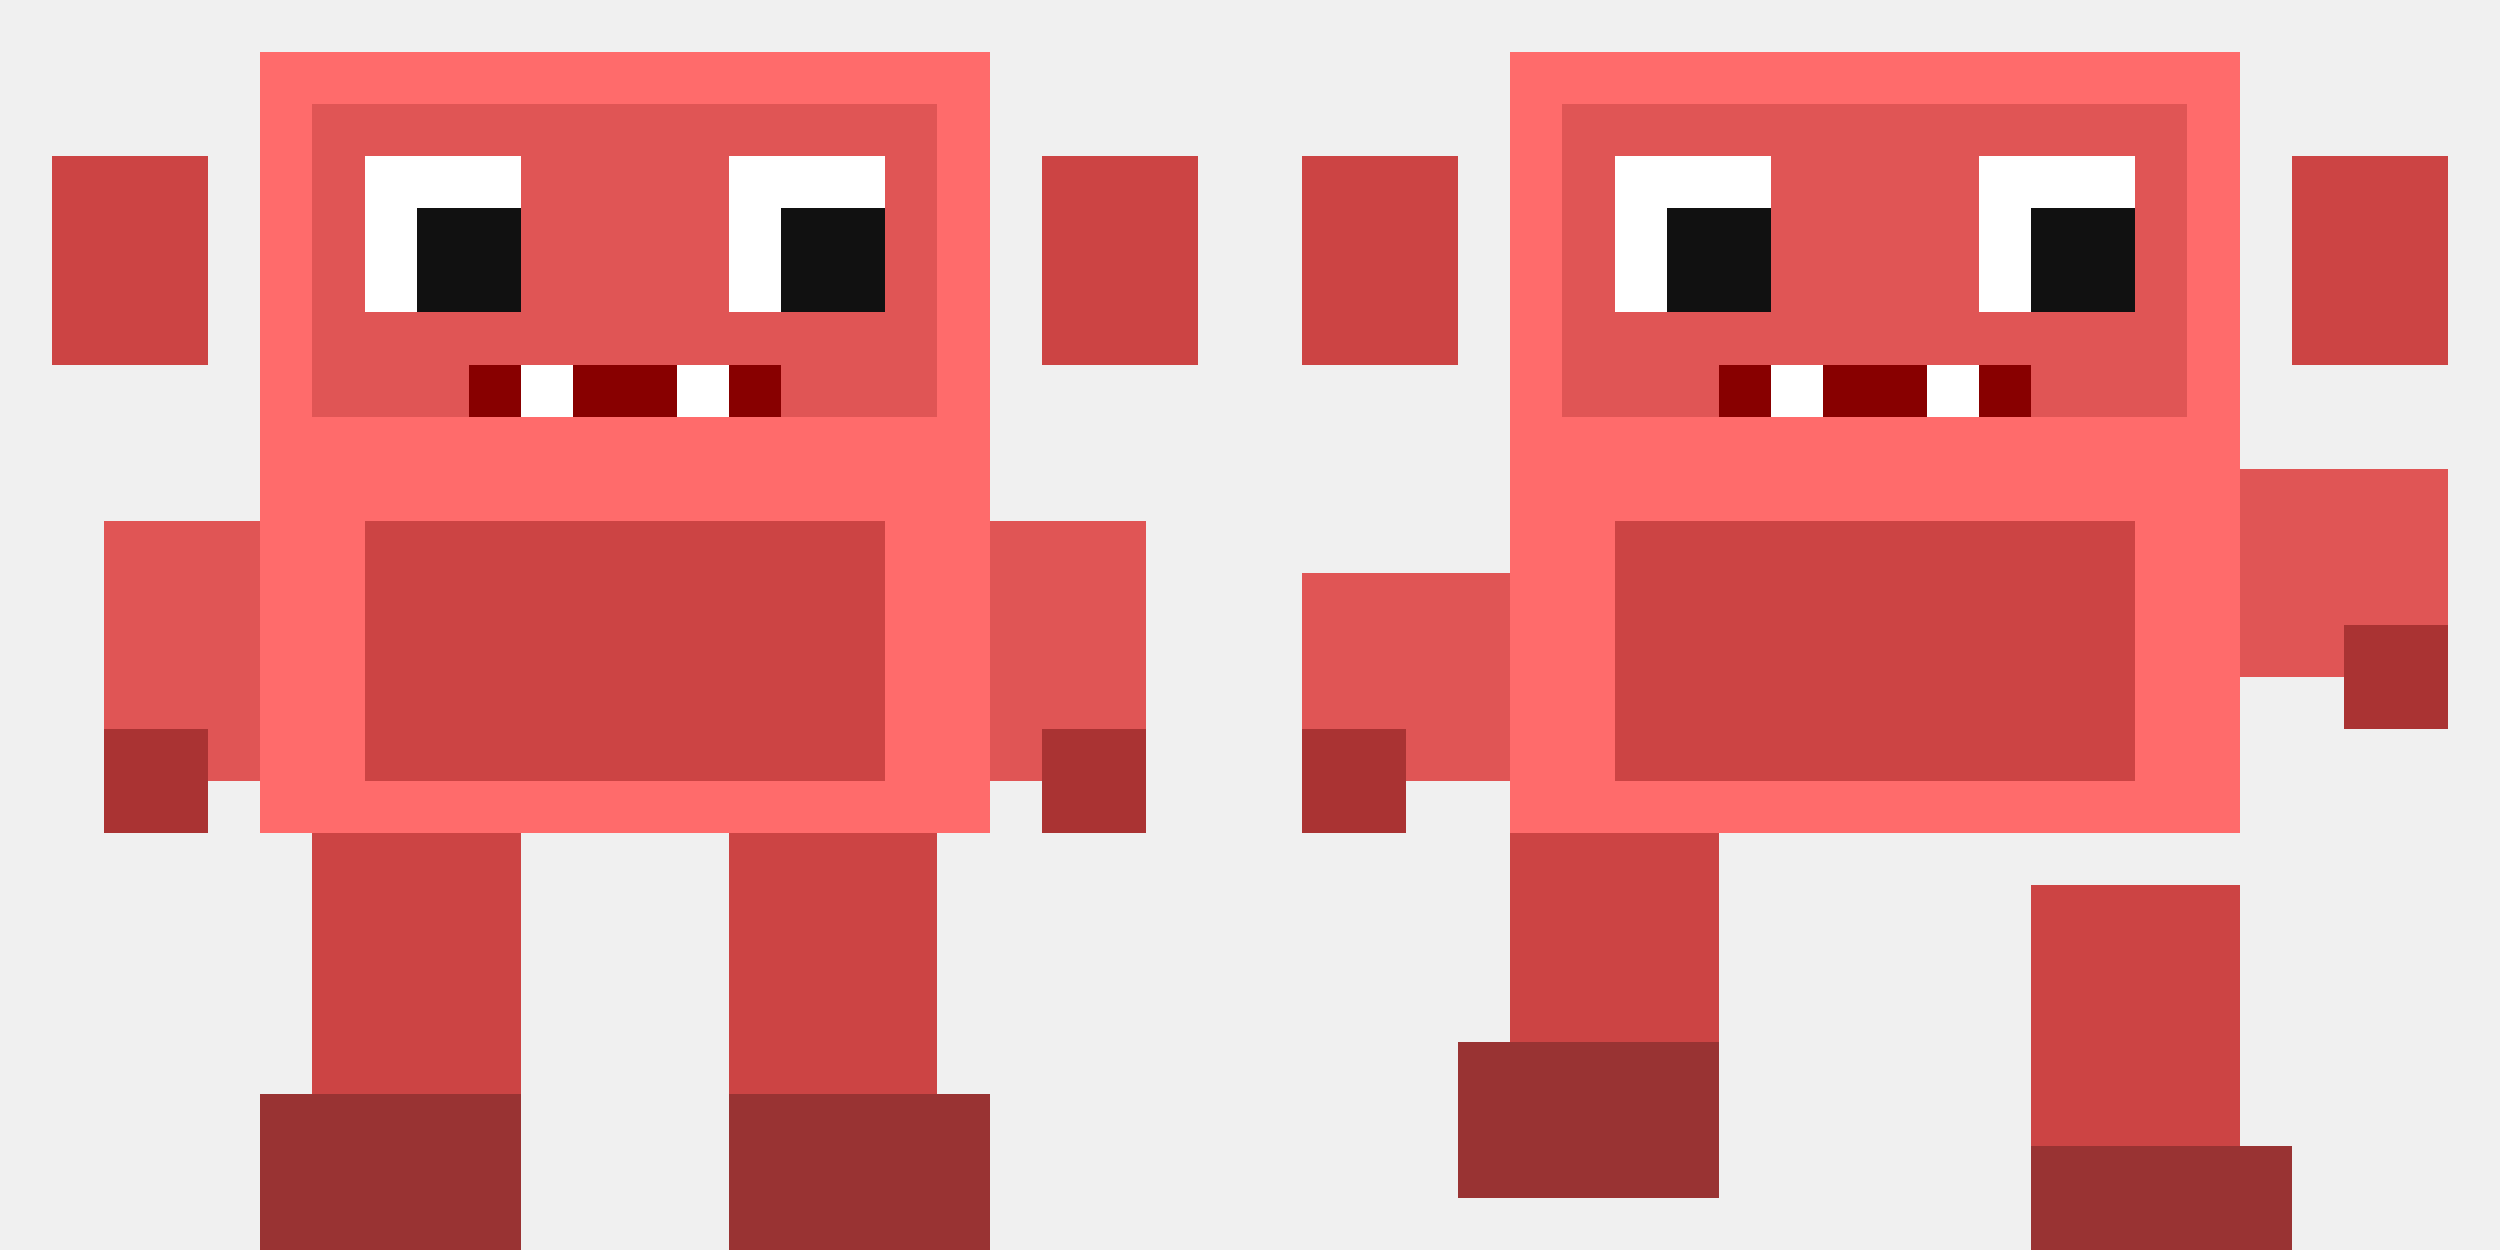
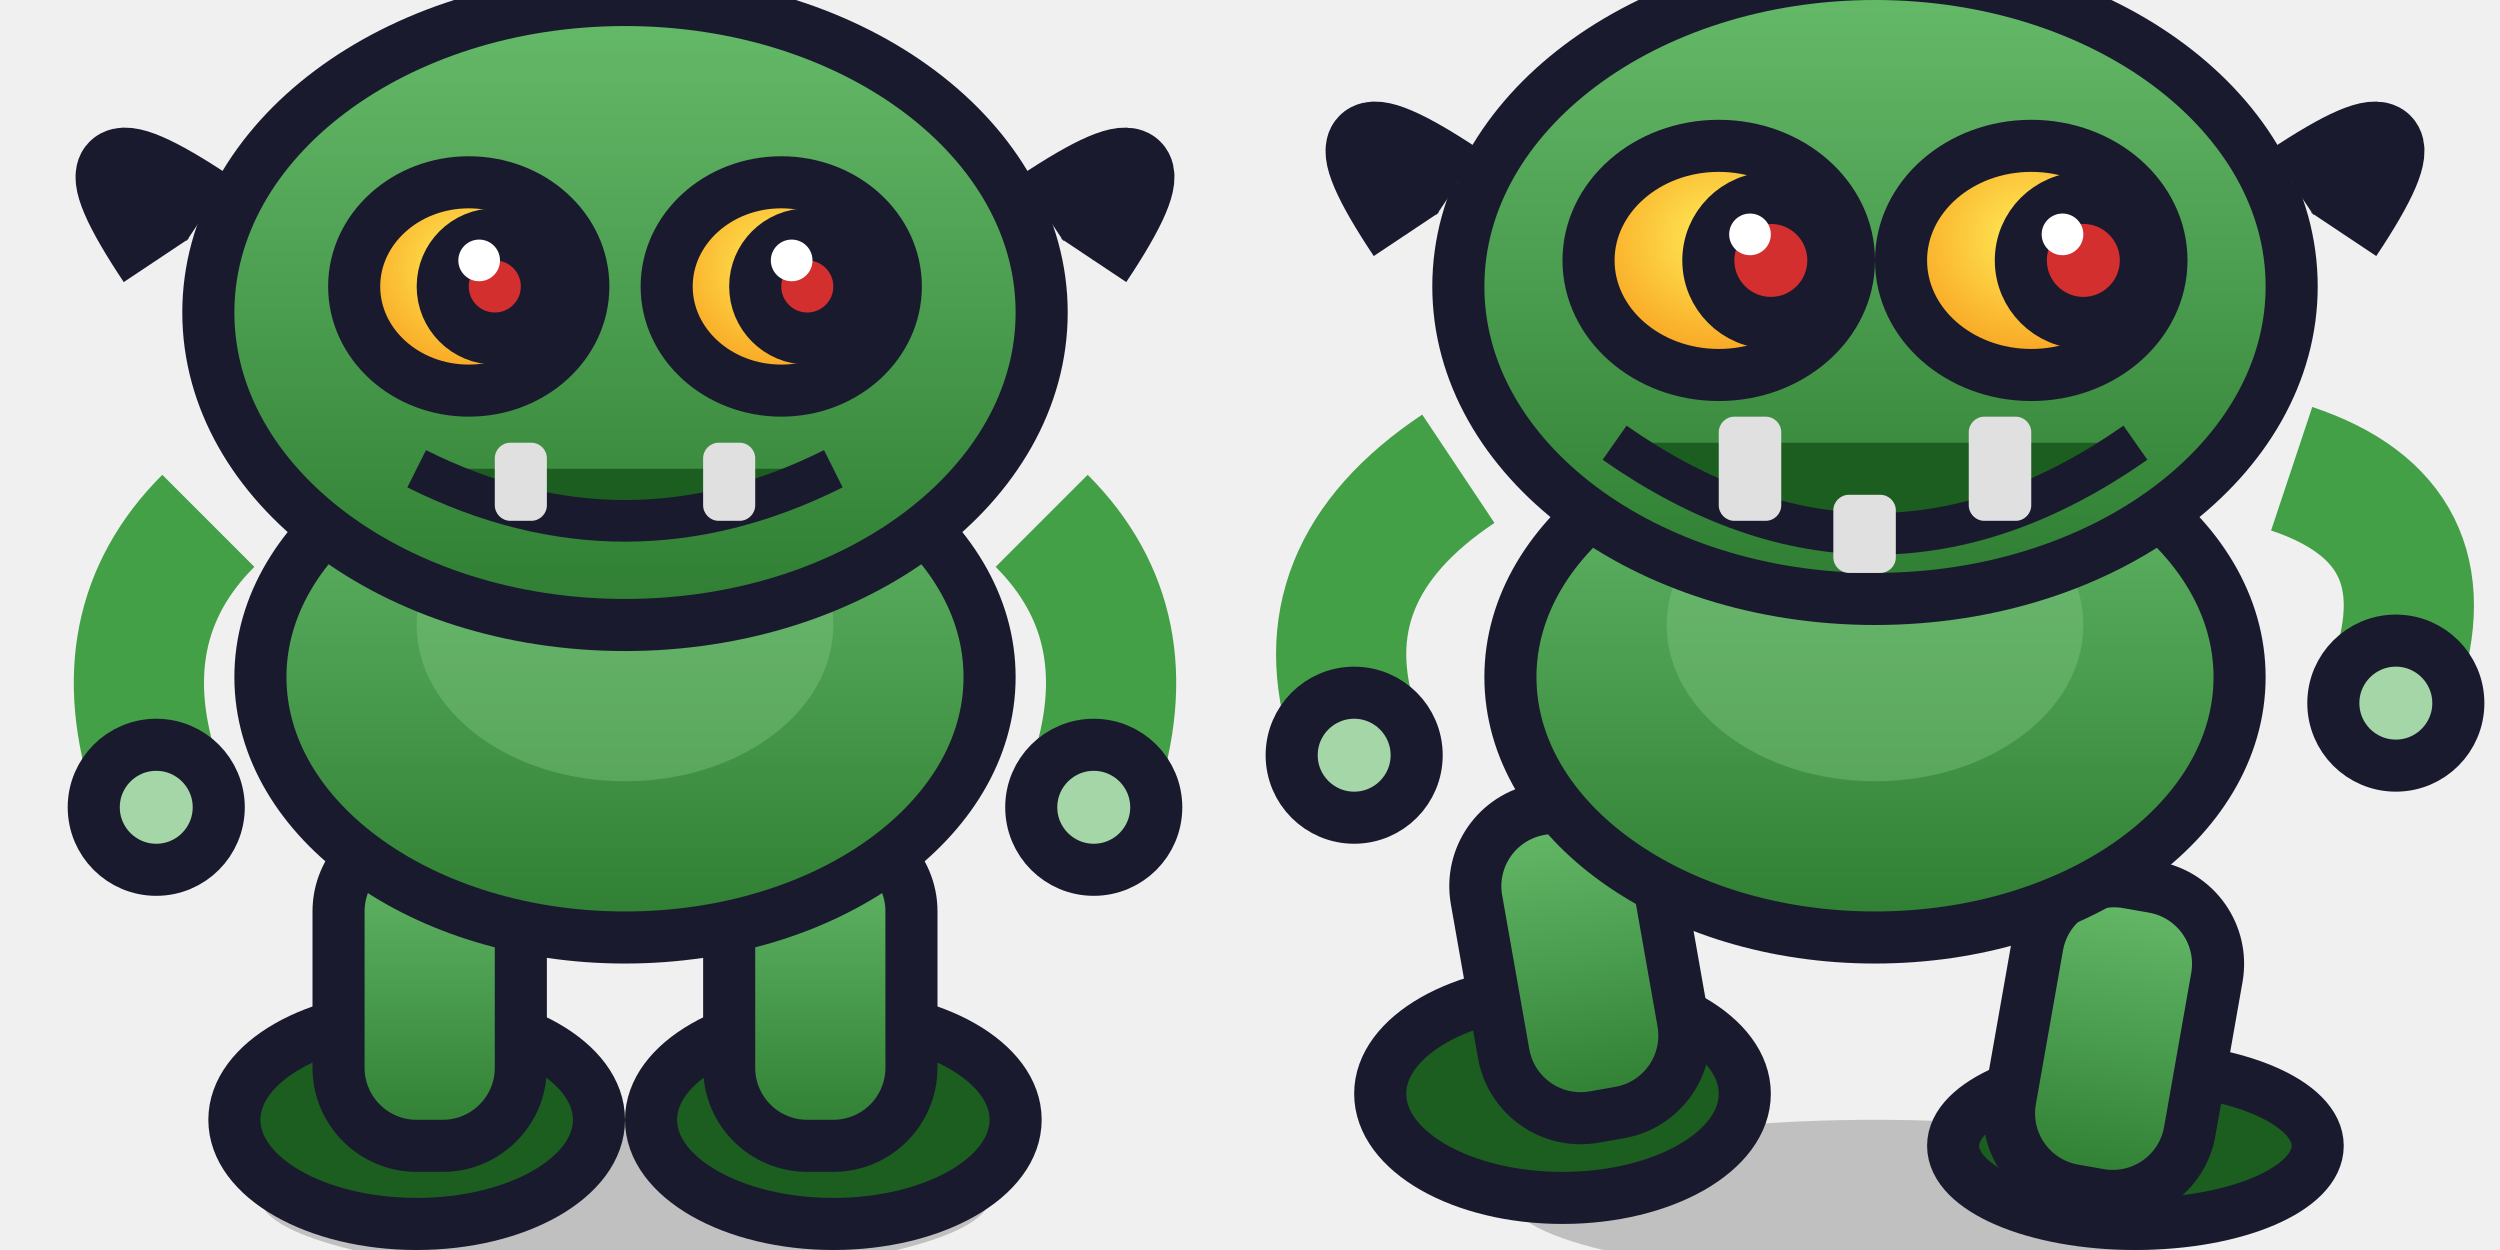
- <svg xmlns="http://www.w3.org/2000/svg" viewBox="0 0 48 24" width="48" height="24" shape-rendering="crispEdges">
+ <svg xmlns="http://www.w3.org/2000/svg" viewBox="0 0 48 24" width="48" height="24" shape-rendering="geometricPrecision">
+   <defs>
+     <linearGradient id="gob-body" x1="0" y1="0" x2="0" y2="1">
+       <stop offset="0%" stop-color="#66bb6a" />
+       <stop offset="100%" stop-color="#2e7d32" />
+     </linearGradient>
+     <radialGradient id="gob-eye" cx="0.5" cy="0.4" r="0.5">
+       <stop offset="0%" stop-color="#ffee58" />
+       <stop offset="100%" stop-color="#f9a825" />
+     </radialGradient>
+   </defs>
  <g>
-     <rect x="1" y="3" width="3" height="4" fill="#cc4444" />
-     <rect x="20" y="3" width="3" height="4" fill="#cc4444" />
-     <rect x="5" y="1" width="14" height="8" fill="#ff6b6b" />
-     <rect x="6" y="2" width="12" height="6" fill="#e05555" />
-     <rect x="7" y="3" width="3" height="3" fill="#fff" />
-     <rect x="14" y="3" width="3" height="3" fill="#fff" />
-     <rect x="8" y="4" width="2" height="2" fill="#111" />
-     <rect x="15" y="4" width="2" height="2" fill="#111" />
-     <rect x="9" y="7" width="6" height="1" fill="#880000" />
-     <rect x="10" y="7" width="1" height="1" fill="#fff" />
-     <rect x="13" y="7" width="1" height="1" fill="#fff" />
-     <rect x="5" y="9" width="14" height="7" fill="#ff6b6b" />
-     <rect x="7" y="10" width="10" height="5" fill="#cc4444" />
-     <rect x="2" y="10" width="3" height="5" fill="#e05555" />
-     <rect x="19" y="10" width="3" height="5" fill="#e05555" />
-     <rect x="2" y="14" width="2" height="2" fill="#aa3333" />
-     <rect x="20" y="14" width="2" height="2" fill="#aa3333" />
-     <rect x="6" y="16" width="4" height="6" fill="#cc4444" />
-     <rect x="14" y="16" width="4" height="6" fill="#cc4444" />
-     <rect x="5" y="21" width="5" height="3" fill="#993333" />
-     <rect x="14" y="21" width="5" height="3" fill="#993333" />
+     <g stroke="#1a1a2e" stroke-width="1" stroke-linejoin="round">
+       <ellipse cx="12" cy="23" rx="7" ry="1.5" fill="#000" opacity="0.2" stroke="none" />
+       <ellipse cx="8" cy="21.5" rx="3.5" ry="2" fill="#1b5e20" />
+       <ellipse cx="16" cy="21.5" rx="3.5" ry="2" fill="#1b5e20" />
+       <rect x="6.5" y="16" width="3.5" height="6" rx="1.5" fill="url(#gob-body)" />
+       <rect x="14" y="16" width="3.5" height="6" rx="1.5" fill="url(#gob-body)" />
+       <ellipse cx="12" cy="13" rx="7" ry="5" fill="url(#gob-body)" />
+       <ellipse cx="12" cy="12" rx="4" ry="3" fill="#81c784" opacity="0.4" stroke="none" />
+       <path d="M4,10 Q2,12 3,15" stroke-width="2.5" fill="none" stroke="#43a047" />
+       <path d="M20,10 Q22,12 21,15" stroke-width="2.5" fill="none" stroke="#43a047" />
+       <circle cx="3" cy="15.5" r="1.2" fill="#a5d6a7" />
+       <circle cx="21" cy="15.5" r="1.2" fill="#a5d6a7" />
+       <ellipse cx="12" cy="6" rx="8" ry="6" fill="url(#gob-body)" />
+       <path d="M3,5 Q1,2 4,4" fill="#43a047" stroke-width="1.5" />
+       <path d="M21,5 Q23,2 20,4" fill="#43a047" stroke-width="1.5" />
+       <ellipse cx="9" cy="5.5" rx="2.2" ry="2" fill="url(#gob-eye)" />
+       <ellipse cx="15" cy="5.5" rx="2.2" ry="2" fill="url(#gob-eye)" />
+       <circle cx="9.5" cy="5.5" r="1" fill="#d32f2f" />
+       <circle cx="15.5" cy="5.5" r="1" fill="#d32f2f" />
+       <circle cx="9.2" cy="5" r="0.4" fill="#fff" stroke="none" />
+       <circle cx="15.2" cy="5" r="0.4" fill="#fff" stroke="none" />
+       <path d="M8,9 Q12,11 16,9" fill="#1b5e20" stroke-width="0.8" />
+       <rect x="9.5" y="8.5" width="1" height="1.5" rx="0.3" fill="#e0e0e0" stroke="none" />
+       <rect x="13.5" y="8.5" width="1" height="1.5" rx="0.3" fill="#e0e0e0" stroke="none" />
+     </g>
  </g>
  <g transform="translate(24,0)">
-     <rect x="1" y="3" width="3" height="4" fill="#cc4444" />
-     <rect x="20" y="3" width="3" height="4" fill="#cc4444" />
-     <rect x="5" y="1" width="14" height="8" fill="#ff6b6b" />
-     <rect x="6" y="2" width="12" height="6" fill="#e05555" />
-     <rect x="7" y="3" width="3" height="3" fill="#fff" />
-     <rect x="14" y="3" width="3" height="3" fill="#fff" />
-     <rect x="8" y="4" width="2" height="2" fill="#111" />
-     <rect x="15" y="4" width="2" height="2" fill="#111" />
-     <rect x="9" y="7" width="6" height="1" fill="#880000" />
-     <rect x="10" y="7" width="1" height="1" fill="#fff" />
-     <rect x="13" y="7" width="1" height="1" fill="#fff" />
-     <rect x="5" y="9" width="14" height="7" fill="#ff6b6b" />
-     <rect x="7" y="10" width="10" height="5" fill="#cc4444" />
-     <rect x="1" y="11" width="4" height="4" fill="#e05555" />
-     <rect x="19" y="9" width="4" height="4" fill="#e05555" />
-     <rect x="1" y="14" width="2" height="2" fill="#aa3333" />
-     <rect x="21" y="12" width="2" height="2" fill="#aa3333" />
-     <rect x="5" y="16" width="4" height="5" fill="#cc4444" />
-     <rect x="15" y="17" width="4" height="6" fill="#cc4444" />
-     <rect x="4" y="20" width="5" height="3" fill="#993333" />
-     <rect x="15" y="22" width="5" height="2" fill="#993333" />
+     <g stroke="#1a1a2e" stroke-width="1" stroke-linejoin="round">
+       <ellipse cx="12" cy="23" rx="7" ry="1.5" fill="#000" opacity="0.2" stroke="none" />
+       <ellipse cx="6" cy="21" rx="3.5" ry="2" fill="#1b5e20" />
+       <ellipse cx="17" cy="22" rx="3.5" ry="1.5" fill="#1b5e20" />
+       <rect x="4.5" y="15.5" width="3.5" height="6" rx="1.5" fill="url(#gob-body)" transform="rotate(-10,6,18)" />
+       <rect x="15" y="17" width="3.5" height="6" rx="1.5" fill="url(#gob-body)" transform="rotate(10,17,19)" />
+       <ellipse cx="12" cy="13" rx="7" ry="5" fill="url(#gob-body)" />
+       <ellipse cx="12" cy="12" rx="4" ry="3" fill="#81c784" opacity="0.4" stroke="none" />
+       <path d="M4,9 Q1,11 2,14" stroke-width="2.5" fill="none" stroke="#43a047" />
+       <path d="M20,9 Q23,10 22,13" stroke-width="2.5" fill="none" stroke="#43a047" />
+       <circle cx="2" cy="14.5" r="1.2" fill="#a5d6a7" />
+       <circle cx="22" cy="13.5" r="1.2" fill="#a5d6a7" />
+       <ellipse cx="12" cy="5.5" rx="8" ry="6" fill="url(#gob-body)" />
+       <path d="M3,4.5 Q1,1.5 4,3.5" fill="#43a047" stroke-width="1.5" />
+       <path d="M21,4.5 Q23,1.5 20,3.5" fill="#43a047" stroke-width="1.5" />
+       <ellipse cx="9" cy="5" rx="2.5" ry="2.2" fill="url(#gob-eye)" />
+       <ellipse cx="15" cy="5" rx="2.5" ry="2.2" fill="url(#gob-eye)" />
+       <circle cx="10" cy="5" r="1.2" fill="#d32f2f" />
+       <circle cx="16" cy="5" r="1.2" fill="#d32f2f" />
+       <circle cx="9.6" cy="4.5" r="0.4" fill="#fff" stroke="none" />
+       <circle cx="15.6" cy="4.5" r="0.4" fill="#fff" stroke="none" />
+       <path d="M7,8.5 Q12,12 17,8.5" fill="#1b5e20" stroke-width="0.8" />
+       <rect x="9" y="8" width="1.2" height="2" rx="0.3" fill="#e0e0e0" stroke="none" />
+       <rect x="13.8" y="8" width="1.2" height="2" rx="0.3" fill="#e0e0e0" stroke="none" />
+       <rect x="11.2" y="9.5" width="1.2" height="1.5" rx="0.3" fill="#e0e0e0" stroke="none" />
+     </g>
  </g>
</svg>
